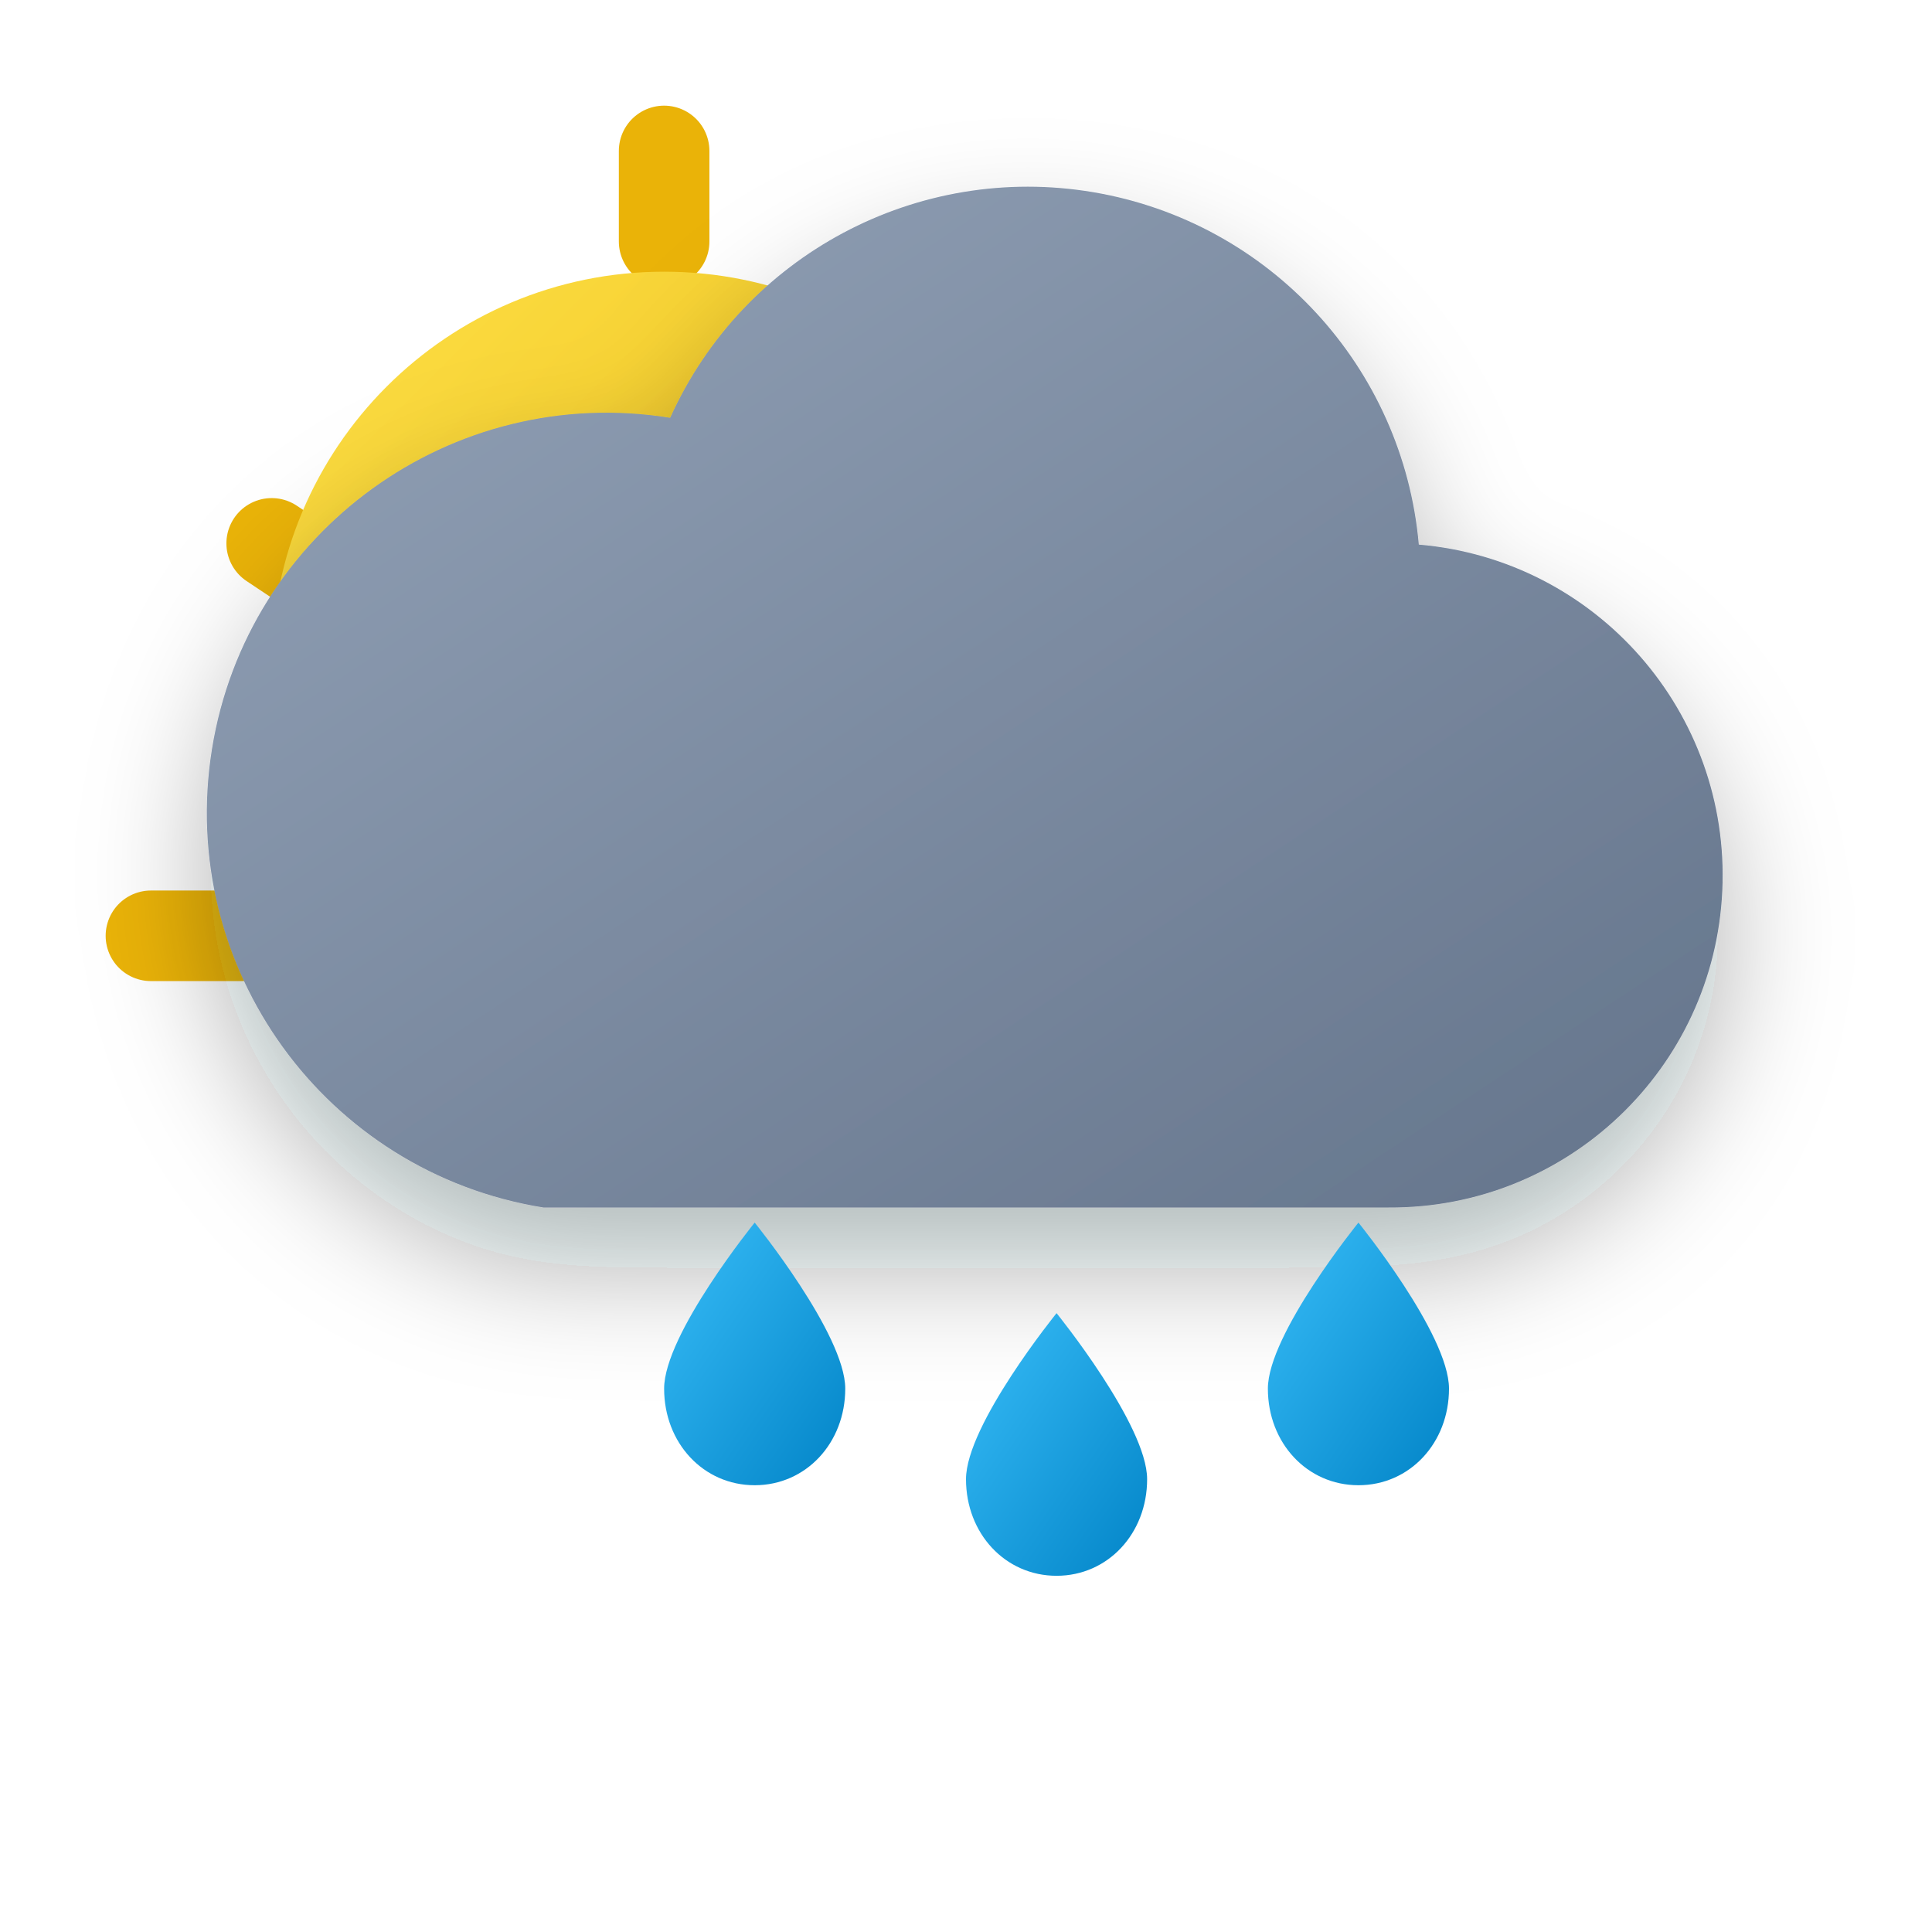
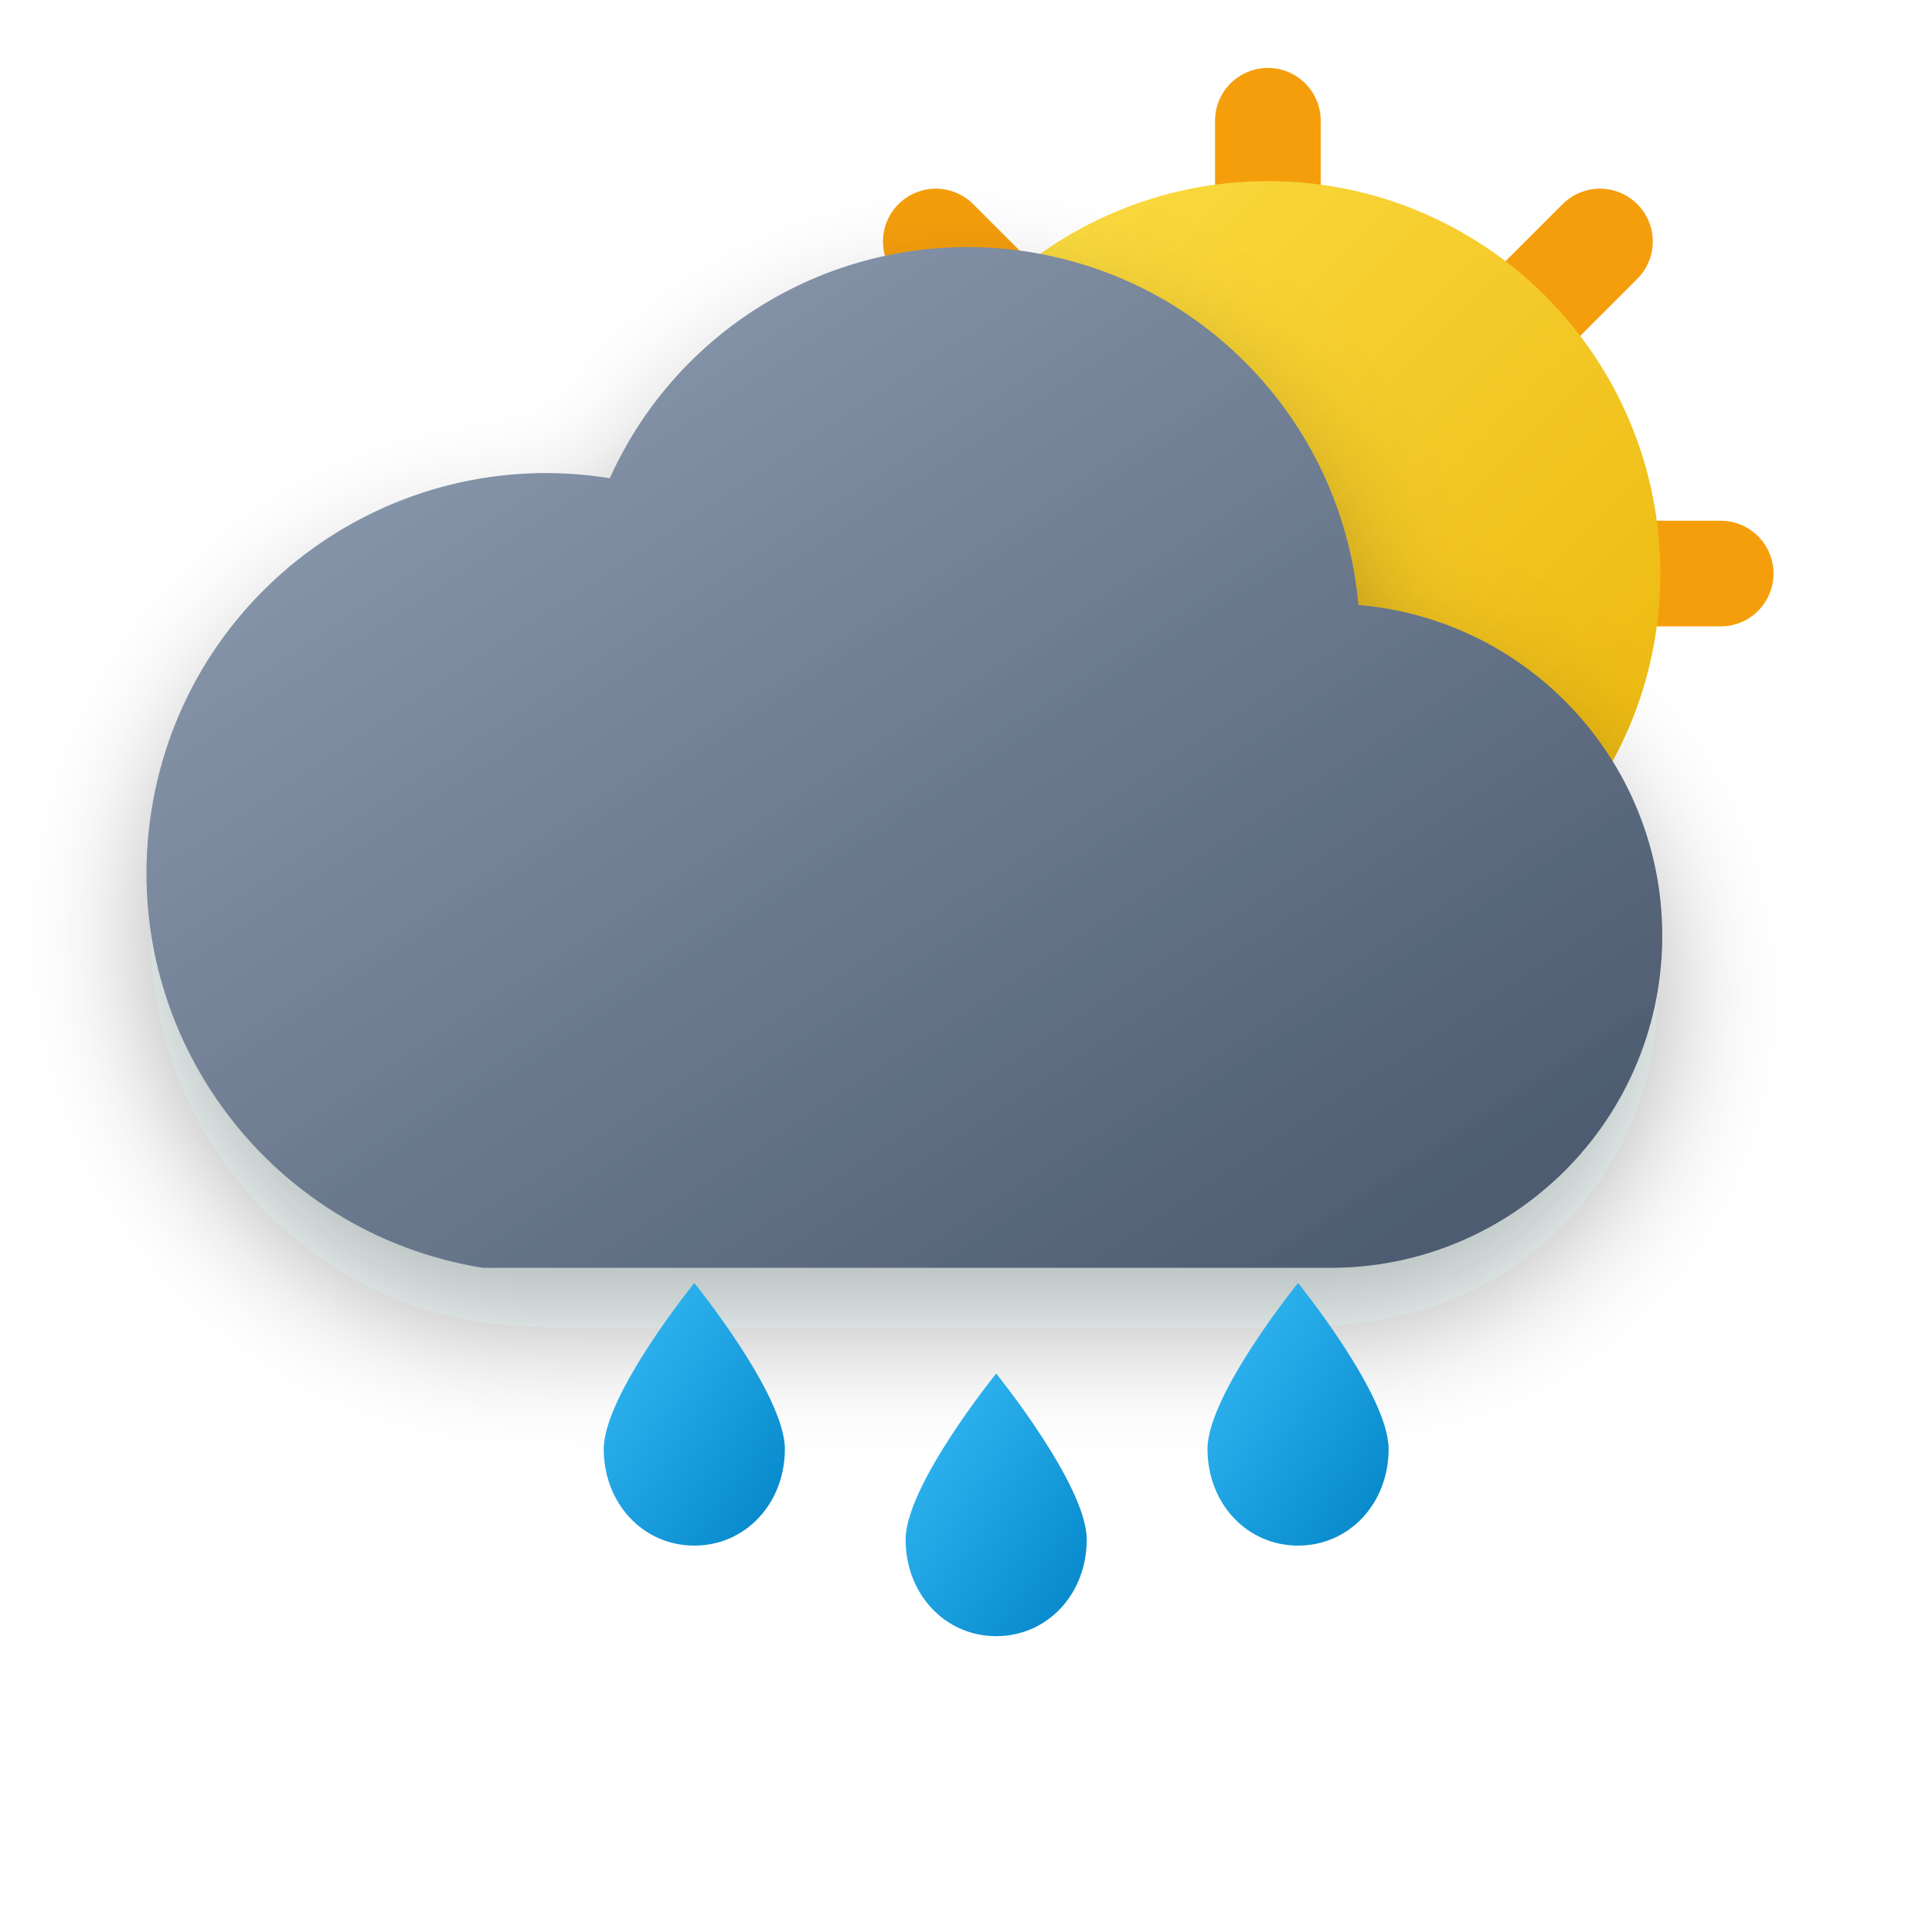
<svg xmlns="http://www.w3.org/2000/svg" viewBox="0 0 64 64" width="64" height="64">
  <defs>
    <linearGradient id="sunGrad" x1="0%" y1="0%" x2="100%" y2="100%">
      <stop offset="0%" stop-color="#fde047" />
      <stop offset="100%" stop-color="#eab308" />
    </linearGradient>
    <linearGradient id="cloudGrad" x1="0%" y1="0%" x2="100%" y2="100%">
      <stop offset="0%" stop-color="#94a3b8" />
-       <stop offset="100%" stop-color="#64748b" />
+       <stop offset="100%" stop-color="#475569" />
    </linearGradient>
    <linearGradient id="dropGrad" x1="0%" y1="0%" x2="100%" y2="100%">
      <stop offset="0%" stop-color="#38bdf8" />
      <stop offset="100%" stop-color="#0284c7" />
    </linearGradient>
    <filter id="shadow" x="-20%" y="-20%" width="140%" height="140%">
      <feDropShadow dx="0" dy="2" stdDeviation="2" flood-color="#0f172a" flood-opacity="0.3" />
    </filter>
  </defs>
-   <g stroke="#eab308" stroke-width="3" stroke-linecap="round">
-     <line x1="22" y1="5" x2="22" y2="8" />
-     <line x1="9" y1="18" x2="12" y2="20" />
-     <line x1="5" y1="31" x2="8" y2="31" />
-     <line x1="35" y1="9" x2="33" y2="12" />
+   <g stroke="#f59e0b" stroke-width="3.5" stroke-linecap="round">
+     <line x1="42" y1="4" x2="42" y2="8" />
+     <line x1="53" y1="8" x2="50" y2="11" />
+     <line x1="57" y1="19" x2="53" y2="19" />
+     <line x1="53" y1="30" x2="50" y2="27" />
+     <line x1="31" y1="8" x2="34" y2="11" />
  </g>
-   <circle cx="22" cy="22" r="13" fill="url(#sunGrad)" />
-   <path d="M18 40h28a11 11 0 0 0 1-21.96 13 13 0 0 0-24.8-4.2A9.5 9.5 0 0 0 18 40z" fill="url(#cloudGrad)" filter="url(#shadow)" />
-   <path d="M22 46c0 1.8 1.3 3.2 3 3.2s3-1.4 3-3.2c0-1.8-3-5.5-3-5.5s-3 3.7-3 5.5z" fill="url(#dropGrad)" />
-   <path d="M32 49c0 1.8 1.3 3.2 3 3.2s3-1.4 3-3.2c0-1.8-3-5.5-3-5.5s-3 3.7-3 5.5z" fill="url(#dropGrad)" />
-   <path d="M42 46c0 1.8 1.3 3.2 3 3.2s3-1.4 3-3.2c0-1.8-3-5.5-3-5.5s-3 3.7-3 5.5z" fill="url(#dropGrad)" />
+   <circle cx="42" cy="19" r="13" fill="url(#sunGrad)" />
+   <path d="M16 42h28a11 11 0 0 0 1-21.96 13 13 0 0 0-24.8-4.2A9.5 9.5 0 0 0 16 42z" fill="url(#cloudGrad)" filter="url(#shadow)" />
+   <path d="M20 48c0 1.8 1.3 3.2 3 3.2s3-1.4 3-3.2c0-1.8-3-5.5-3-5.5s-3 3.7-3 5.5z" fill="url(#dropGrad)" />
+   <path d="M30 51c0 1.8 1.3 3.2 3 3.2s3-1.4 3-3.2c0-1.8-3-5.5-3-5.5s-3 3.7-3 5.5z" fill="url(#dropGrad)" />
+   <path d="M40 48c0 1.8 1.3 3.2 3 3.2s3-1.4 3-3.2c0-1.8-3-5.5-3-5.5s-3 3.7-3 5.5z" fill="url(#dropGrad)" />
</svg>
